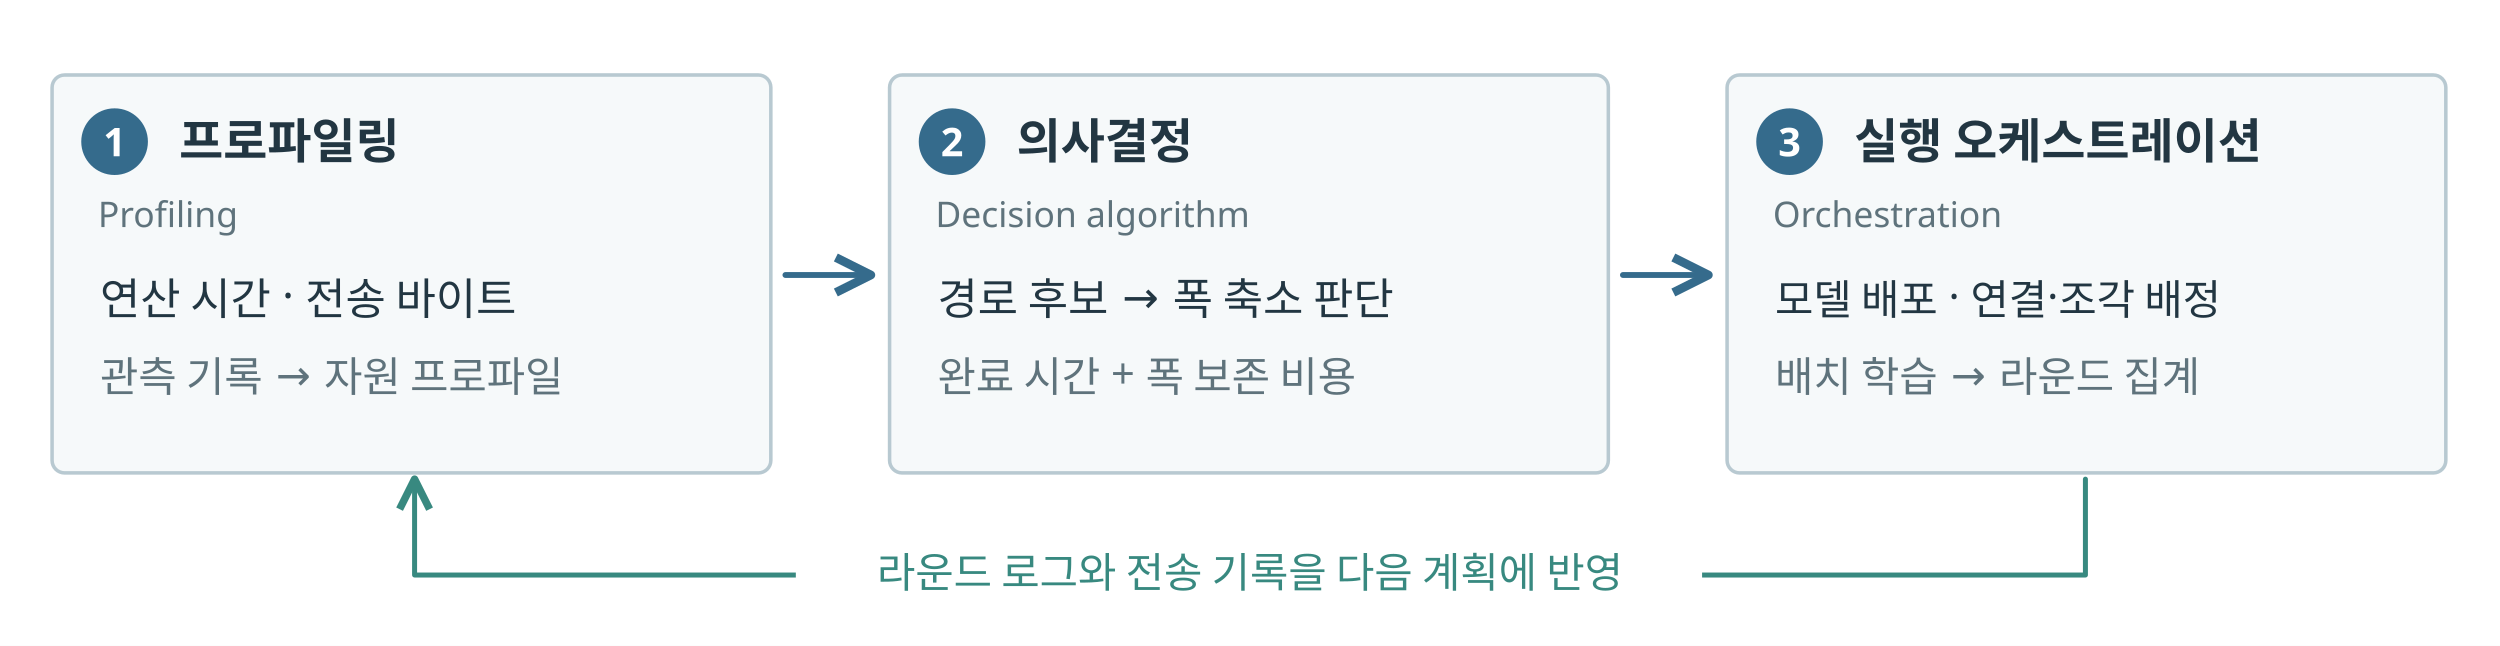
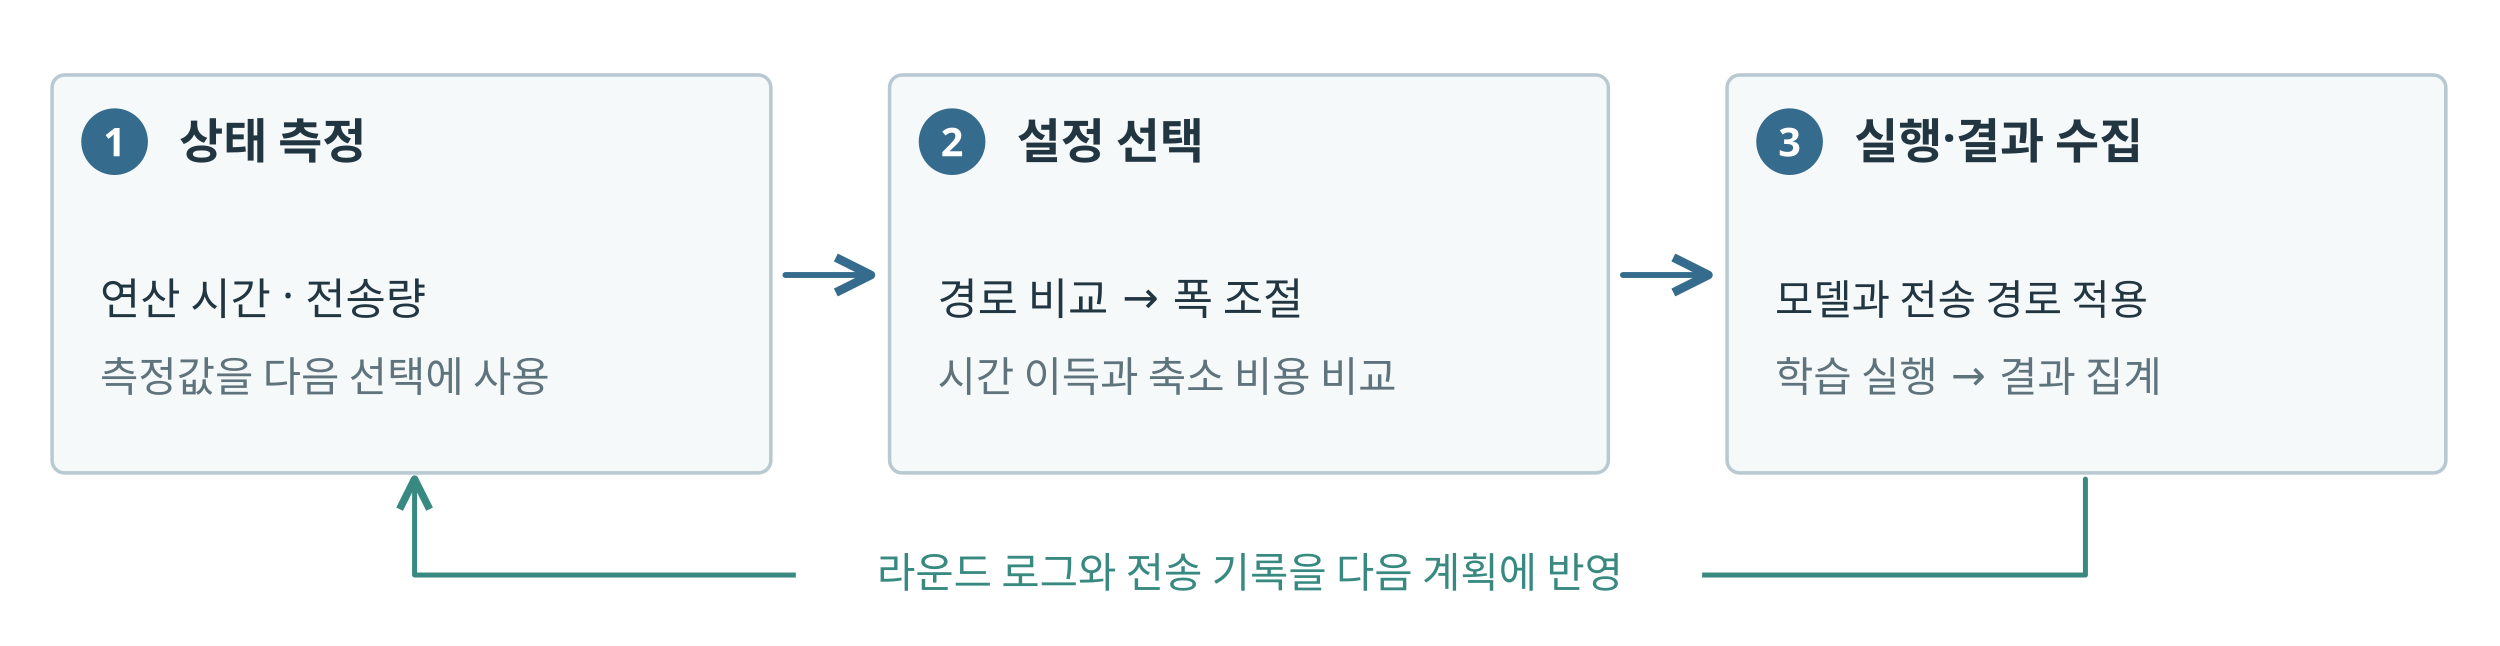
<svg xmlns="http://www.w3.org/2000/svg" width="1200" height="310" viewBox="0 0 1200 310" role="img">
  <defs>
    <marker id="b" markerWidth="8" markerHeight="8" refX="7" refY="4" orient="auto-start-reverse">
      <path d="M1,1 L7,4 L1,7" fill="none" stroke="#356b8c" stroke-width="1.5" stroke-linejoin="round" />
    </marker>
    <marker id="t" markerWidth="8" markerHeight="8" refX="7" refY="4" orient="auto-start-reverse">
      <path d="M1,1 L7,4 L1,7" fill="none" stroke="#388980" stroke-width="1.5" stroke-linejoin="round" />
    </marker>
    <marker id="g" markerWidth="8" markerHeight="8" refX="7" refY="4" orient="auto-start-reverse">
      <path d="M1,1 L7,4 L1,7" fill="none" stroke="#5f737c" stroke-width="1.5" stroke-linejoin="round" />
    </marker>
    <marker id="r" markerWidth="8" markerHeight="8" refX="7" refY="4" orient="auto-start-reverse">
      <path d="M1,1 L7,4 L1,7" fill="none" stroke="#af6878" stroke-width="1.5" stroke-linejoin="round" />
    </marker>
  </defs>
  <rect width="100%" height="100%" fill="white" />
  <rect x="25" y="36" width="345" height="191" rx="6" fill="#f6f9fa" stroke="#b8c9d1" stroke-width="1.7" />
  <circle cx="55" cy="68" r="15" fill="#356b8c" stroke="#356b8c" stroke-width="2" />
  <text x="55" y="75" font-family="Malgun Gothic,맑은 고딕,sans-serif" font-size="19" font-weight="700" fill="white" text-anchor="middle">1</text>
-   <text x="86" y="76" font-family="Malgun Gothic,맑은 고딕,sans-serif" font-size="23" font-weight="700" fill="#223642" text-anchor="start">프로파일링</text>
-   <text x="47" y="109" font-family="Malgun Gothic,맑은 고딕,sans-serif" font-size="17" font-weight="400" fill="#5f737c" text-anchor="start">Profiling</text>
+   <text x="86" y="76" font-family="Malgun Gothic,맑은 고딕,sans-serif" font-size="23" font-weight="700" fill="#223642" text-anchor="start">상태 측정</text>
+   <text x="47" y="109" font-family="Malgun Gothic,맑은 고딕,sans-serif" font-size="17" font-weight="400" fill="#5f737c" text-anchor="start" />
  <rect x="427" y="36" width="345" height="191" rx="6" fill="#f6f9fa" stroke="#b8c9d1" stroke-width="1.7" />
  <circle cx="457" cy="68" r="15" fill="#356b8c" stroke="#356b8c" stroke-width="2" />
  <text x="457" y="75" font-family="Malgun Gothic,맑은 고딕,sans-serif" font-size="19" font-weight="700" fill="white" text-anchor="middle">2</text>
-   <text x="488" y="76" font-family="Malgun Gothic,맑은 고딕,sans-serif" font-size="23" font-weight="700" fill="#223642" text-anchor="start">의사결정</text>
-   <text x="449" y="109" font-family="Malgun Gothic,맑은 고딕,sans-serif" font-size="17" font-weight="400" fill="#5f737c" text-anchor="start">Decision algorithm</text>
+   <text x="488" y="76" font-family="Malgun Gothic,맑은 고딕,sans-serif" font-size="23" font-weight="700" fill="#223642" text-anchor="start">설정 선택</text>
+   <text x="449" y="109" font-family="Malgun Gothic,맑은 고딕,sans-serif" font-size="17" font-weight="400" fill="#5f737c" text-anchor="start" />
  <rect x="829" y="36" width="345" height="191" rx="6" fill="#f6f9fa" stroke="#b8c9d1" stroke-width="1.7" />
  <circle cx="859" cy="68" r="15" fill="#356b8c" stroke="#356b8c" stroke-width="2" />
  <text x="859" y="75" font-family="Malgun Gothic,맑은 고딕,sans-serif" font-size="19" font-weight="700" fill="white" text-anchor="middle">3</text>
-   <text x="890" y="76" font-family="Malgun Gothic,맑은 고딕,sans-serif" font-size="23" font-weight="700" fill="#223642" text-anchor="start">실행 오케스트레이션</text>
-   <text x="851" y="109" font-family="Malgun Gothic,맑은 고딕,sans-serif" font-size="17" font-weight="400" fill="#5f737c" text-anchor="start">Orchestration</text>
-   <text x="48" y="151" font-family="Malgun Gothic,맑은 고딕,sans-serif" font-size="21" font-weight="400" fill="#223642" text-anchor="start">연산 시간 · 전송 바이트</text>
-   <text x="48" y="188" font-family="Malgun Gothic,맑은 고딕,sans-serif" font-size="20" font-weight="400" fill="#5f737c" text-anchor="start">관측 기록 → 자원 프로파일</text>
-   <text x="450" y="151" font-family="Malgun Gothic,맑은 고딕,sans-serif" font-size="21" font-weight="400" fill="#223642" text-anchor="start">경로 후보 → 폭 축소 판단</text>
-   <text x="450" y="188" font-family="Malgun Gothic,맑은 고딕,sans-serif" font-size="20" font-weight="400" fill="#5f737c" text-anchor="start">완료 시간 + 폭 보존 비용</text>
-   <text x="852" y="151" font-family="Malgun Gothic,맑은 고딕,sans-serif" font-size="20" font-weight="400" fill="#223642" text-anchor="start">모델 배포 · 연결·조각 배정</text>
-   <text x="852" y="188" font-family="Malgun Gothic,맑은 고딕,sans-serif" font-size="20" font-weight="400" fill="#5f737c" text-anchor="start">배치 학습 → 라운드 집계</text>
+   <text x="890" y="76" font-family="Malgun Gothic,맑은 고딕,sans-serif" font-size="23" font-weight="700" fill="#223642" text-anchor="start">실행·결과 수집</text>
+   <text x="851" y="109" font-family="Malgun Gothic,맑은 고딕,sans-serif" font-size="17" font-weight="400" fill="#5f737c" text-anchor="start" />
+   <text x="48" y="151" font-family="Malgun Gothic,맑은 고딕,sans-serif" font-size="21" font-weight="400" fill="#223642" text-anchor="start">연산 시간 · 전송량</text>
+   <text x="48" y="188" font-family="Malgun Gothic,맑은 고딕,sans-serif" font-size="20" font-weight="400" fill="#5f737c" text-anchor="start">측정값을 다음 선택에 사용</text>
+   <text x="450" y="151" font-family="Malgun Gothic,맑은 고딕,sans-serif" font-size="21" font-weight="400" fill="#223642" text-anchor="start">경로 비교 → 폭 조절</text>
+   <text x="450" y="188" font-family="Malgun Gothic,맑은 고딕,sans-serif" font-size="20" font-weight="400" fill="#5f737c" text-anchor="start">시간 이득과 축소 비용 비교</text>
+   <text x="852" y="151" font-family="Malgun Gothic,맑은 고딕,sans-serif" font-size="20" font-weight="400" fill="#223642" text-anchor="start">모델과 전송 경로 적용</text>
+   <text x="852" y="188" font-family="Malgun Gothic,맑은 고딕,sans-serif" font-size="20" font-weight="400" fill="#5f737c" text-anchor="start">학습 실행 → 결과 집계</text>
  <path d="M377 132 H418" fill="none" stroke="#356b8c" stroke-width="2.8" stroke-linecap="round" stroke-linejoin="round" marker-end="url(#b)" />
  <path d="M779 132 H820" fill="none" stroke="#356b8c" stroke-width="2.8" stroke-linecap="round" stroke-linejoin="round" marker-end="url(#b)" />
  <path d="M1001 230 V276 H199 V230" fill="none" stroke="#388980" stroke-width="2.4" stroke-linecap="round" stroke-linejoin="round" marker-end="url(#t)" />
  <rect x="382" y="256" width="435" height="35" rx="0" fill="white" stroke="none" stroke-width="1.7" />
  <text x="600" y="282" font-family="Malgun Gothic,맑은 고딕,sans-serif" font-size="20" font-weight="400" fill="#388980" text-anchor="middle">라운드 로그와 전송 기록을 다음 계획에 반영</text>
</svg>
